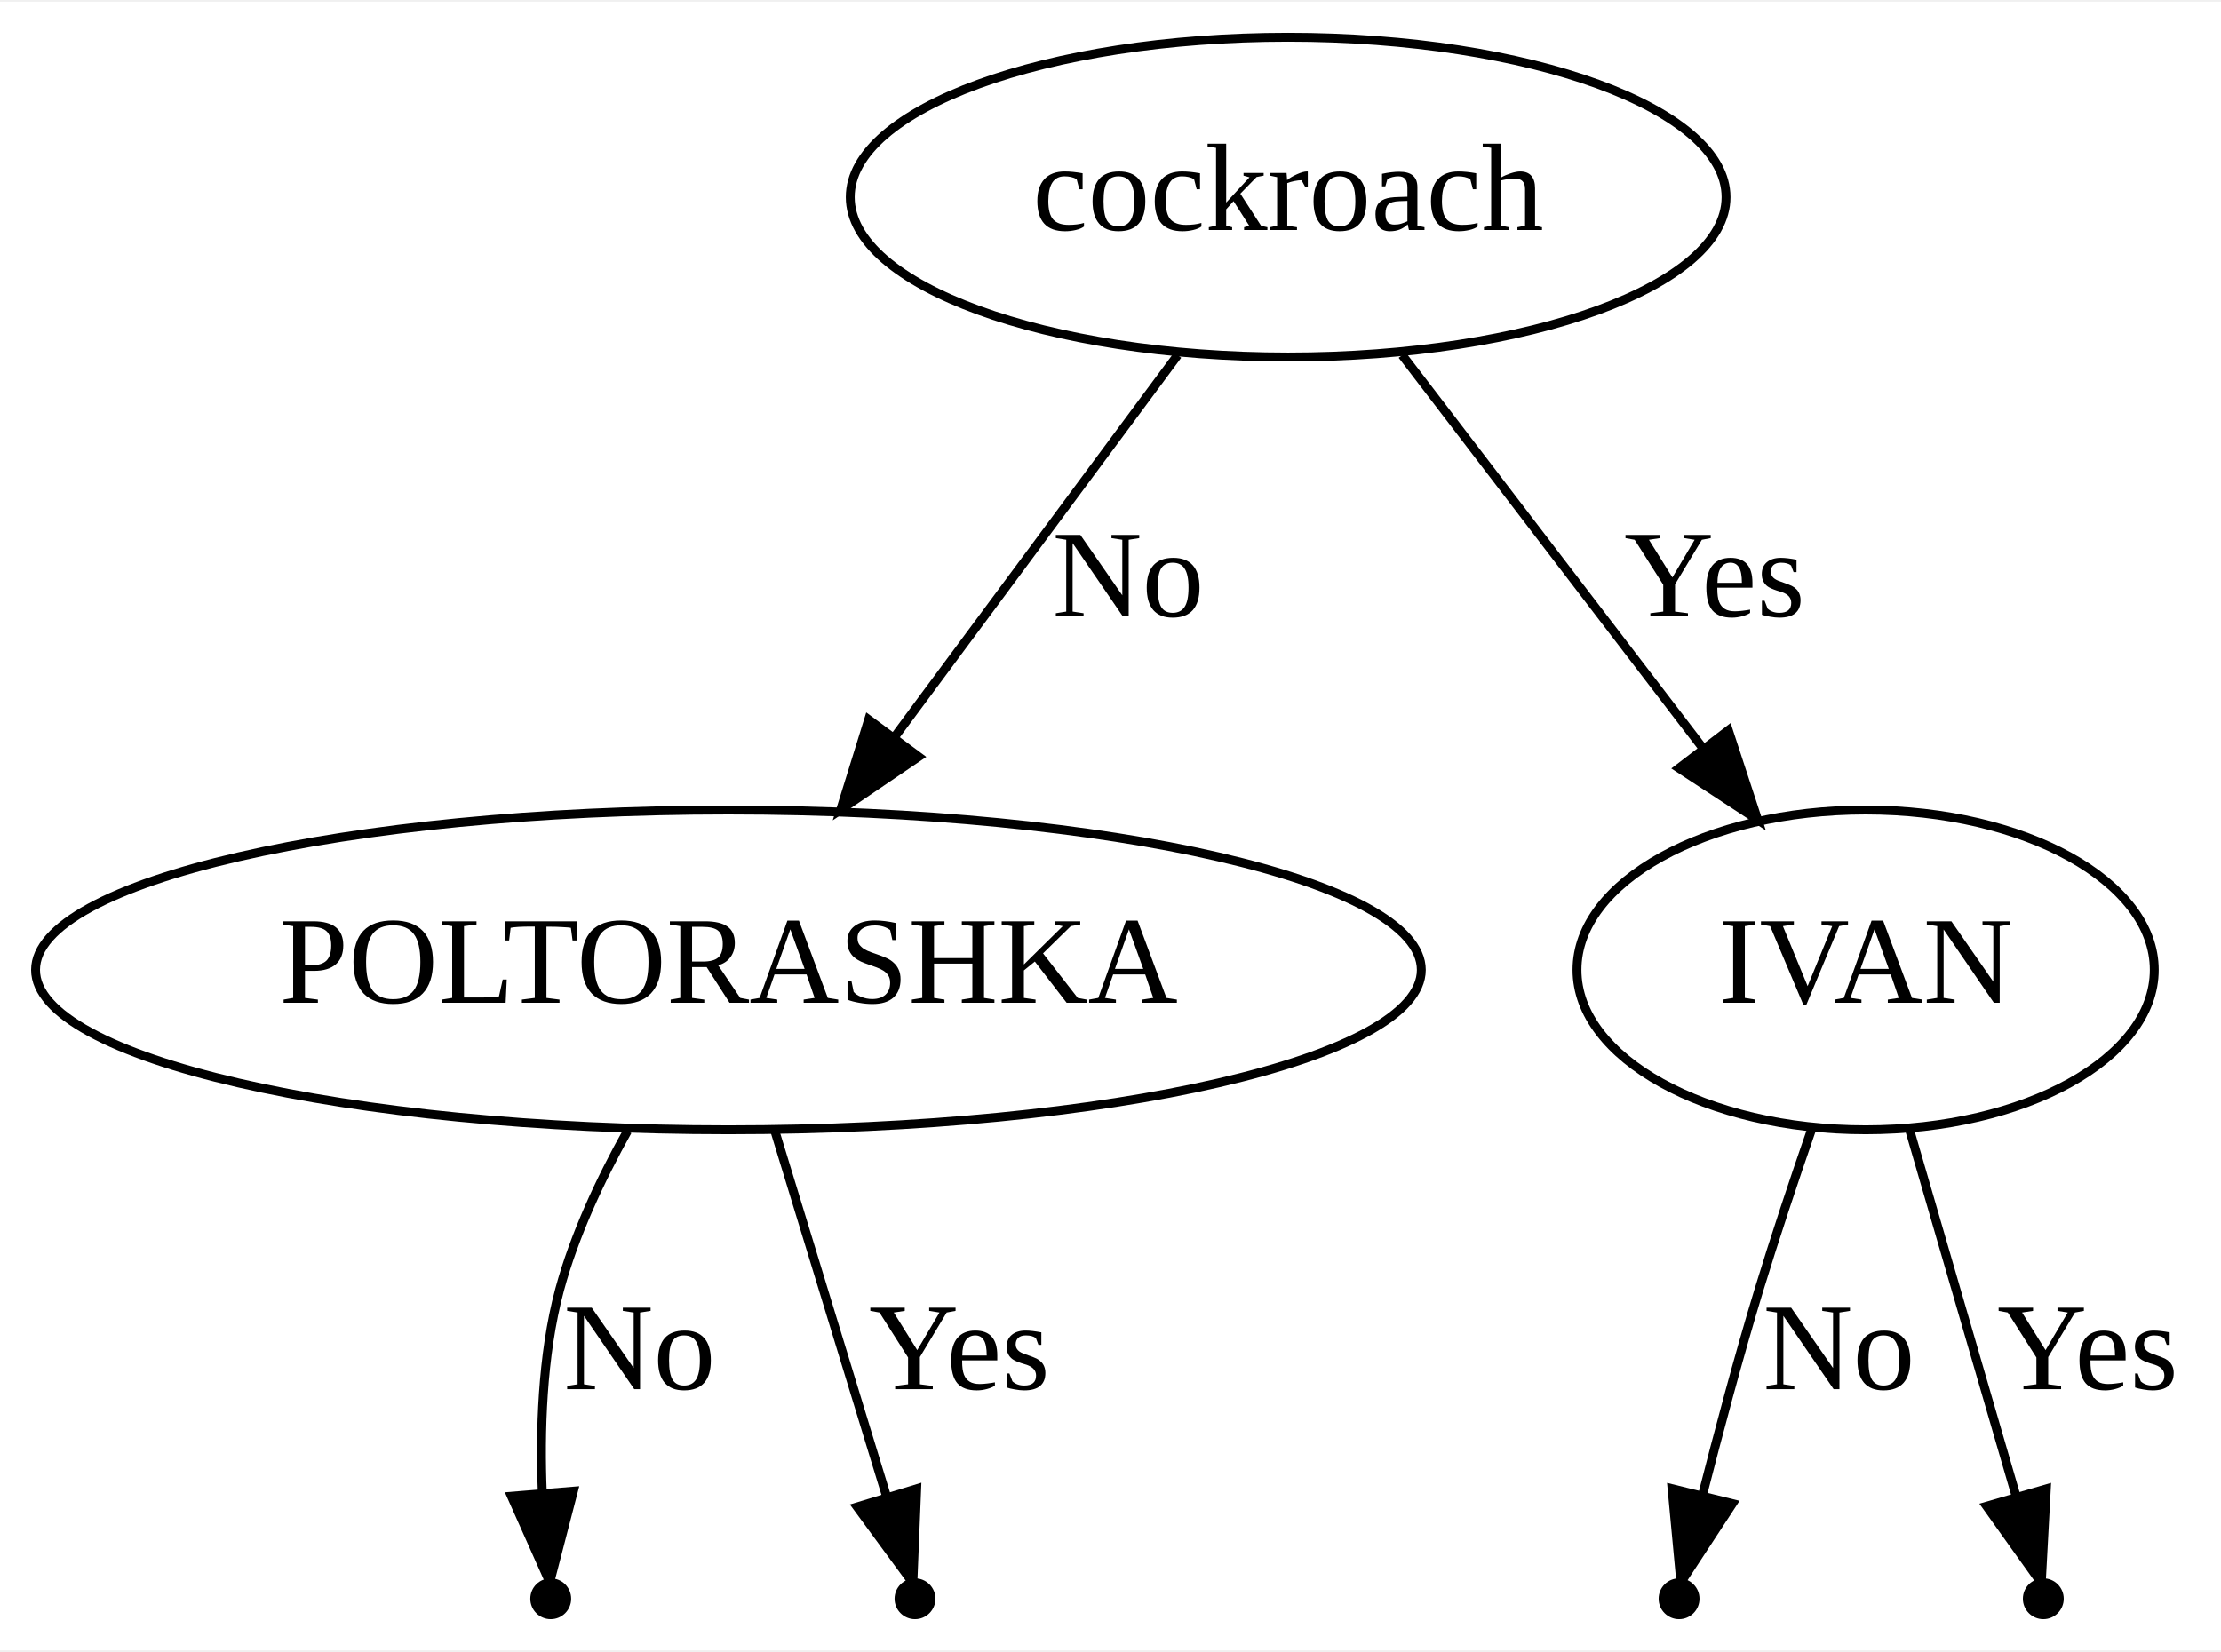
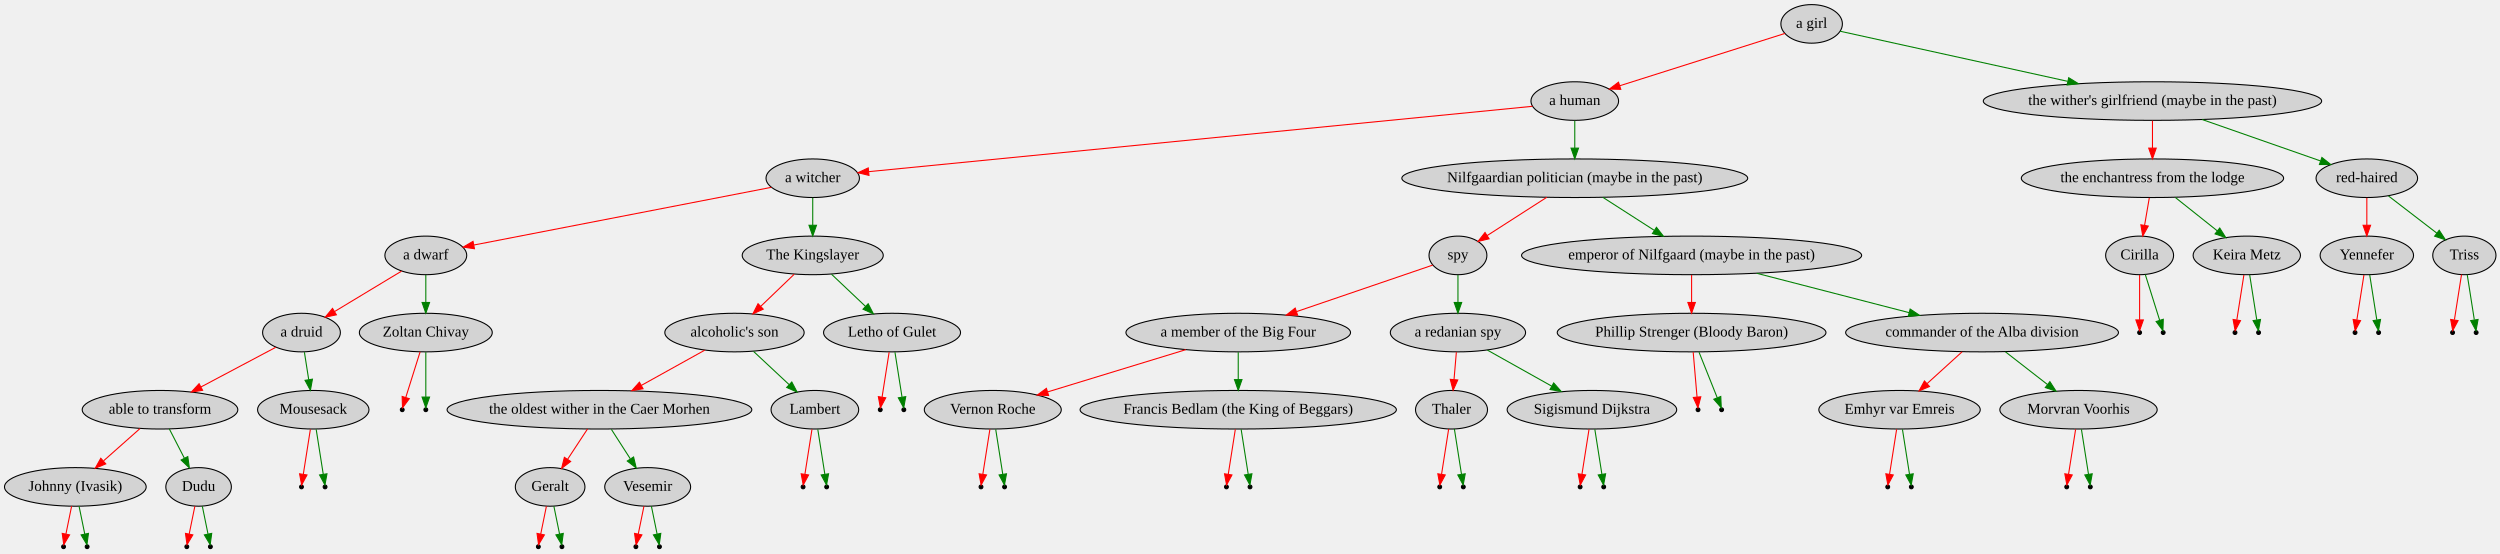
- <svg xmlns="http://www.w3.org/2000/svg" width="250pt" height="186pt" viewBox="0.00 0.00 249.99 185.60">
-   <g id="graph0" class="graph" transform="scale(1 1) rotate(0) translate(4 181.6)">
-     <polygon fill="white" stroke="none" points="-4,4 -4,-181.6 245.99,-181.6 245.99,4 -4,4" />
+ <svg xmlns="http://www.w3.org/2000/svg" width="1080pt" height="239pt" viewBox="0.00 0.00 1080.00 238.73">
+   <g id="graph0" class="graph" transform="scale(0.463014 0.463014) rotate(0) translate(4 511.6)">
+     <polygon fill="none" stroke="none" points="-4,4 -4,-511.6 2328.54,-511.6 2328.54,4 -4,4" />
    <g id="node1" class="node">
-       <ellipse fill="none" stroke="black" cx="140.99" cy="-159.6" rx="49.29" ry="18" />
-       <text text-anchor="middle" x="140.99" y="-155.9" font-family="Times New Roman,serif" font-size="14.00">cockroach</text>
+       <ellipse fill="lightgrey" stroke="black" cx="1686.29" cy="-489.6" rx="28.7" ry="18" />
+       <text text-anchor="middle" x="1686.29" y="-485.9" font-family="Times New Roman,serif" font-size="14.00">a girl</text>
    </g>
    <g id="node2" class="node">
-       <ellipse fill="none" stroke="black" cx="77.99" cy="-72.6" rx="77.99" ry="18" />
-       <text text-anchor="middle" x="77.99" y="-68.9" font-family="Times New Roman,serif" font-size="14.00">POLTORASHKA</text>
+       <ellipse fill="lightgrey" stroke="black" cx="1465.29" cy="-417.6" rx="40.89" ry="18" />
+       <text text-anchor="middle" x="1465.29" y="-413.9" font-family="Times New Roman,serif" font-size="14.00">a human</text>
    </g>
    <g id="edge1" class="edge">
-       <path fill="none" stroke="black" d="M128.55,-141.81C119.46,-129.55 106.98,-112.71 96.7,-98.84" />
-       <polygon fill="black" stroke="black" points="99.4,-96.6 90.63,-90.65 93.77,-100.77 99.4,-96.6" />
-       <text text-anchor="middle" x="122.99" y="-112.4" font-family="Times New Roman,serif" font-size="14.00">No</text>
+       <path fill="none" stroke="red" d="M1661.37,-480.71C1623.93,-468.85 1552.72,-446.29 1507.2,-431.87" />
+       <polygon fill="red" stroke="red" points="1508.21,-428.52 1497.62,-428.84 1506.09,-435.19 1508.21,-428.52" />
+     </g>
+     <g id="node61" class="node">
+       <ellipse fill="lightgrey" stroke="black" cx="2004.29" cy="-417.6" rx="157.87" ry="18" />
+       <text text-anchor="middle" x="2004.29" y="-413.9" font-family="Times New Roman,serif" font-size="14.00">the wither's girlfriend (maybe in the past)</text>
+     </g>
+     <g id="edge60" class="edge">
+       <path fill="none" stroke="green" d="M1712.86,-482.75C1759.03,-472.59 1855.77,-451.29 1925.13,-436.03" />
+       <polygon fill="green" stroke="green" points="1926.14,-439.39 1935.16,-433.82 1924.64,-432.55 1926.14,-439.39" />
+     </g>
+     <g id="node3" class="node">
+       <ellipse fill="lightgrey" stroke="black" cx="754.29" cy="-345.6" rx="43.59" ry="18" />
+       <text text-anchor="middle" x="754.29" y="-341.9" font-family="Times New Roman,serif" font-size="14.00">a witcher</text>
+     </g>
+     <g id="edge2" class="edge">
+       <path fill="none" stroke="red" d="M1425.8,-412.71C1305.37,-400.85 942.71,-365.15 806.64,-351.75" />
+       <polygon fill="red" stroke="red" points="806.77,-348.25 796.47,-350.75 806.08,-355.22 806.77,-348.25" />
+     </g>
+     <g id="node34" class="node">
+       <ellipse fill="lightgrey" stroke="black" cx="1465.29" cy="-345.6" rx="161.37" ry="18" />
+       <text text-anchor="middle" x="1465.29" y="-341.9" font-family="Times New Roman,serif" font-size="14.00">Nilfgaardian politician (maybe in the past)</text>
+     </g>
+     <g id="edge33" class="edge">
+       <path fill="none" stroke="green" d="M1465.29,-399.3C1465.29,-391.58 1465.29,-382.31 1465.29,-373.71" />
+       <polygon fill="green" stroke="green" points="1468.79,-373.7 1465.29,-363.7 1461.79,-373.7 1468.79,-373.7" />
+     </g>
+     <g id="node4" class="node">
+       <ellipse fill="lightgrey" stroke="black" cx="393.29" cy="-273.6" rx="38.19" ry="18" />
+       <text text-anchor="middle" x="393.29" y="-269.9" font-family="Times New Roman,serif" font-size="14.00">a dwarf</text>
+     </g>
+     <g id="edge3" class="edge">
+       <path fill="none" stroke="red" d="M715.66,-337.11C648.31,-324.05 509.76,-297.18 438.23,-283.31" />
+       <polygon fill="red" stroke="red" points="438.66,-279.83 428.18,-281.36 437.33,-286.7 438.66,-279.83" />
+     </g>
+     <g id="node19" class="node">
+       <ellipse fill="lightgrey" stroke="black" cx="754.29" cy="-273.6" rx="65.79" ry="18" />
+       <text text-anchor="middle" x="754.29" y="-269.9" font-family="Times New Roman,serif" font-size="14.00">The Kingslayer</text>
+     </g>
+     <g id="edge18" class="edge">
+       <path fill="none" stroke="green" d="M754.29,-327.3C754.29,-319.58 754.29,-310.31 754.29,-301.71" />
+       <polygon fill="green" stroke="green" points="757.79,-301.7 754.29,-291.7 750.79,-301.7 757.79,-301.7" />
    </g>
    <g id="node5" class="node">
-       <ellipse fill="none" stroke="black" cx="205.99" cy="-72.6" rx="32.49" ry="18" />
-       <text text-anchor="middle" x="205.99" y="-68.9" font-family="Times New Roman,serif" font-size="14.00">IVAN</text>
+       <ellipse fill="lightgrey" stroke="black" cx="277.29" cy="-201.6" rx="36.29" ry="18" />
+       <text text-anchor="middle" x="277.29" y="-197.9" font-family="Times New Roman,serif" font-size="14.00">a druid</text>
    </g>
    <g id="edge4" class="edge">
-       <path fill="none" stroke="black" d="M153.83,-141.81C163.46,-129.23 176.76,-111.83 187.52,-97.76" />
-       <polygon fill="black" stroke="black" points="190.54,-99.57 193.84,-89.5 184.98,-95.31 190.54,-99.57" />
-       <text text-anchor="middle" x="188.99" y="-112.4" font-family="Times New Roman,serif" font-size="14.00">Yes</text>
-     </g>
-     <g id="node3" class="node">
-       <ellipse fill="black" stroke="black" cx="57.99" cy="-1.8" rx="1.8" ry="1.8" />
-     </g>
-     <g id="edge2" class="edge">
-       <path fill="none" stroke="black" d="M66.63,-54.47C63.57,-48.99 60.65,-42.74 58.99,-36.6 56.99,-29.16 56.77,-20.47 57.04,-13.76" />
-       <polygon fill="black" stroke="black" points="60.54,-13.91 57.88,-3.66 53.57,-13.34 60.54,-13.91" />
-       <text text-anchor="middle" x="67.99" y="-25.4" font-family="Times New Roman,serif" font-size="14.00">No</text>
-     </g>
-     <g id="node4" class="node">
-       <ellipse fill="black" stroke="black" cx="98.99" cy="-1.8" rx="1.8" ry="1.8" />
-     </g>
-     <g id="edge3" class="edge">
-       <path fill="none" stroke="black" d="M83.18,-54.59C87.15,-41.61 92.48,-24.14 95.83,-13.18" />
-       <polygon fill="black" stroke="black" points="99.18,-14.18 98.75,-3.59 92.48,-12.14 99.18,-14.18" />
-       <text text-anchor="middle" x="103.99" y="-25.4" font-family="Times New Roman,serif" font-size="14.00">Yes</text>
+       <path fill="none" stroke="red" d="M370.65,-258.94C352.81,-248.17 327.76,-233.05 308.09,-221.19" />
+       <polygon fill="red" stroke="red" points="309.85,-218.16 299.48,-215.99 306.24,-224.15 309.85,-218.16" />
+     </g>
+     <g id="node16" class="node">
+       <ellipse fill="lightgrey" stroke="black" cx="393.29" cy="-201.6" rx="61.99" ry="18" />
+       <text text-anchor="middle" x="393.29" y="-197.9" font-family="Times New Roman,serif" font-size="14.00">Zoltan Chivay</text>
+     </g>
+     <g id="edge15" class="edge">
+       <path fill="none" stroke="green" d="M393.29,-255.3C393.29,-247.58 393.29,-238.31 393.29,-229.71" />
+       <polygon fill="green" stroke="green" points="396.79,-229.7 393.29,-219.7 389.79,-229.7 396.79,-229.7" />
    </g>
    <g id="node6" class="node">
-       <ellipse fill="black" stroke="black" cx="184.99" cy="-1.8" rx="1.8" ry="1.8" />
+       <ellipse fill="lightgrey" stroke="black" cx="145.29" cy="-129.6" rx="72.59" ry="18" />
+       <text text-anchor="middle" x="145.29" y="-125.9" font-family="Times New Roman,serif" font-size="14.00">able to transform</text>
    </g>
    <g id="edge5" class="edge">
-       <path fill="none" stroke="black" d="M199.89,-54.59C197.92,-48.9 195.79,-42.5 193.99,-36.6 191.64,-28.87 189.31,-20.05 187.6,-13.36" />
-       <polygon fill="black" stroke="black" points="191,-12.51 185.19,-3.64 184.2,-14.19 191,-12.51" />
-       <text text-anchor="middle" x="202.99" y="-25.4" font-family="Times New Roman,serif" font-size="14.00">No</text>
+       <path fill="none" stroke="red" d="M253.39,-187.92C233.93,-177.6 206.09,-162.84 183.54,-150.88" />
+       <polygon fill="red" stroke="red" points="185.03,-147.71 174.56,-146.12 181.75,-153.9 185.03,-147.71" />
+     </g>
+     <g id="node13" class="node">
+       <ellipse fill="lightgrey" stroke="black" cx="288.29" cy="-129.6" rx="51.99" ry="18" />
+       <text text-anchor="middle" x="288.29" y="-125.9" font-family="Times New Roman,serif" font-size="14.00">Mousesack</text>
+     </g>
+     <g id="edge12" class="edge">
+       <path fill="none" stroke="green" d="M280.01,-183.3C281.23,-175.58 282.68,-166.31 284.03,-157.71" />
+       <polygon fill="green" stroke="green" points="287.51,-158.13 285.61,-147.7 280.6,-157.04 287.51,-158.13" />
    </g>
    <g id="node7" class="node">
-       <ellipse fill="black" stroke="black" cx="225.99" cy="-1.8" rx="1.8" ry="1.8" />
+       <ellipse fill="lightgrey" stroke="black" cx="66.29" cy="-57.6" rx="66.09" ry="18" />
+       <text text-anchor="middle" x="66.29" y="-53.9" font-family="Times New Roman,serif" font-size="14.00">Johnny (Ivasik)</text>
    </g>
    <g id="edge6" class="edge">
-       <path fill="none" stroke="black" d="M210.94,-54.59C214.67,-41.76 219.68,-24.53 222.87,-13.55" />
-       <polygon fill="black" stroke="black" points="226.33,-14.17 225.76,-3.59 219.61,-12.22 226.33,-14.17" />
-       <text text-anchor="middle" x="230.99" y="-25.4" font-family="Times New Roman,serif" font-size="14.00">Yes</text>
+       <path fill="none" stroke="red" d="M126.57,-112.01C116.44,-103.03 103.75,-91.79 92.64,-81.94" />
+       <polygon fill="red" stroke="red" points="94.69,-79.08 84.88,-75.07 90.05,-84.32 94.69,-79.08" />
+     </g>
+     <g id="node10" class="node">
+       <ellipse fill="lightgrey" stroke="black" cx="181.29" cy="-57.6" rx="30.59" ry="18" />
+       <text text-anchor="middle" x="181.29" y="-53.9" font-family="Times New Roman,serif" font-size="14.00">Dudu</text>
+     </g>
+     <g id="edge9" class="edge">
+       <path fill="none" stroke="green" d="M154.01,-111.65C158.21,-103.49 163.34,-93.51 168.01,-84.42" />
+       <polygon fill="green" stroke="green" points="171.2,-85.88 172.66,-75.39 164.97,-82.68 171.2,-85.88" />
+     </g>
+     <g id="node8" class="node">
+       <ellipse fill="black" stroke="black" cx="55.29" cy="-1.8" rx="1.8" ry="1.8" />
+     </g>
+     <g id="edge7" class="edge">
+       <path fill="none" stroke="red" d="M62.81,-39.58C61.07,-31.07 59.02,-21.02 57.5,-13.58" />
+       <polygon fill="red" stroke="red" points="60.92,-12.83 55.49,-3.73 54.06,-14.23 60.92,-12.83" />
+     </g>
+     <g id="node9" class="node">
+       <ellipse fill="black" stroke="black" cx="77.29" cy="-1.8" rx="1.8" ry="1.8" />
+     </g>
+     <g id="edge8" class="edge">
+       <path fill="none" stroke="green" d="M69.77,-39.58C71.51,-31.07 73.57,-21.02 75.09,-13.58" />
+       <polygon fill="green" stroke="green" points="78.53,-14.23 77.1,-3.73 71.67,-12.83 78.53,-14.23" />
+     </g>
+     <g id="node11" class="node">
+       <ellipse fill="black" stroke="black" cx="170.29" cy="-1.8" rx="1.8" ry="1.8" />
+     </g>
+     <g id="edge10" class="edge">
+       <path fill="none" stroke="red" d="M177.81,-39.58C176.07,-31.07 174.02,-21.02 172.5,-13.58" />
+       <polygon fill="red" stroke="red" points="175.92,-12.83 170.49,-3.73 169.06,-14.23 175.92,-12.83" />
+     </g>
+     <g id="node12" class="node">
+       <ellipse fill="black" stroke="black" cx="192.29" cy="-1.8" rx="1.8" ry="1.8" />
+     </g>
+     <g id="edge11" class="edge">
+       <path fill="none" stroke="green" d="M184.77,-39.58C186.51,-31.07 188.57,-21.02 190.09,-13.58" />
+       <polygon fill="green" stroke="green" points="193.53,-14.23 192.1,-3.73 186.67,-12.83 193.53,-14.23" />
+     </g>
+     <g id="node14" class="node">
+       <ellipse fill="black" stroke="black" cx="277.29" cy="-57.6" rx="1.8" ry="1.8" />
+     </g>
+     <g id="edge13" class="edge">
+       <path fill="none" stroke="red" d="M285.58,-111.3C283.52,-98.23 280.77,-80.71 279.01,-69.53" />
+       <polygon fill="red" stroke="red" points="282.43,-68.74 277.42,-59.41 275.52,-69.83 282.43,-68.74" />
+     </g>
+     <g id="node15" class="node">
+       <ellipse fill="black" stroke="black" cx="299.29" cy="-57.6" rx="1.8" ry="1.8" />
+     </g>
+     <g id="edge14" class="edge">
+       <path fill="none" stroke="green" d="M291.01,-111.3C293.07,-98.23 295.82,-80.71 297.58,-69.53" />
+       <polygon fill="green" stroke="green" points="301.07,-69.83 299.17,-59.41 294.16,-68.74 301.07,-69.83" />
+     </g>
+     <g id="node17" class="node">
+       <ellipse fill="black" stroke="black" cx="371.29" cy="-129.6" rx="1.8" ry="1.8" />
+     </g>
+     <g id="edge16" class="edge">
+       <path fill="none" stroke="red" d="M387.97,-183.65C383.82,-170.45 378.19,-152.53 374.65,-141.27" />
+       <polygon fill="red" stroke="red" points="377.89,-139.91 371.55,-131.42 371.21,-142.01 377.89,-139.91" />
+     </g>
+     <g id="node18" class="node">
+       <ellipse fill="black" stroke="black" cx="393.29" cy="-129.6" rx="1.8" ry="1.8" />
+     </g>
+     <g id="edge17" class="edge">
+       <path fill="none" stroke="green" d="M393.29,-183.3C393.29,-170.23 393.29,-152.71 393.29,-141.53" />
+       <polygon fill="green" stroke="green" points="396.79,-141.41 393.29,-131.41 389.79,-141.41 396.79,-141.41" />
+     </g>
+     <g id="node20" class="node">
+       <ellipse fill="lightgrey" stroke="black" cx="681.29" cy="-201.6" rx="64.99" ry="18" />
+       <text text-anchor="middle" x="681.29" y="-197.9" font-family="Times New Roman,serif" font-size="14.00">alcoholic's son</text>
+     </g>
+     <g id="edge19" class="edge">
+       <path fill="none" stroke="red" d="M736.99,-256.01C727.72,-247.12 716.14,-236.01 705.94,-226.23" />
+       <polygon fill="red" stroke="red" points="708.11,-223.46 698.47,-219.07 703.27,-228.52 708.11,-223.46" />
+     </g>
+     <g id="node31" class="node">
+       <ellipse fill="lightgrey" stroke="black" cx="828.29" cy="-201.6" rx="63.89" ry="18" />
+       <text text-anchor="middle" x="828.29" y="-197.9" font-family="Times New Roman,serif" font-size="14.00">Letho of Gulet</text>
+     </g>
+     <g id="edge30" class="edge">
+       <path fill="none" stroke="green" d="M771.83,-256.01C781.32,-247.03 793.2,-235.79 803.62,-225.94" />
+       <polygon fill="green" stroke="green" points="806.02,-228.48 810.88,-219.07 801.21,-223.4 806.02,-228.48" />
+     </g>
+     <g id="node21" class="node">
+       <ellipse fill="lightgrey" stroke="black" cx="555.29" cy="-129.6" rx="142.17" ry="18" />
+       <text text-anchor="middle" x="555.29" y="-125.9" font-family="Times New Roman,serif" font-size="14.00">the oldest wither in the Caer Morhen</text>
+     </g>
+     <g id="edge20" class="edge">
+       <path fill="none" stroke="red" d="M653.64,-185.24C636.26,-175.58 613.56,-162.97 594.35,-152.3" />
+       <polygon fill="red" stroke="red" points="595.97,-149.19 585.53,-147.4 592.57,-155.31 595.97,-149.19" />
+     </g>
+     <g id="node28" class="node">
+       <ellipse fill="lightgrey" stroke="black" cx="756.29" cy="-129.6" rx="40.89" ry="18" />
+       <text text-anchor="middle" x="756.29" y="-125.9" font-family="Times New Roman,serif" font-size="14.00">Lambert</text>
+     </g>
+     <g id="edge27" class="edge">
+       <path fill="none" stroke="green" d="M699.07,-184.01C708.97,-174.77 721.43,-163.14 732.2,-153.09" />
+       <polygon fill="green" stroke="green" points="734.75,-155.49 739.68,-146.11 729.98,-150.38 734.75,-155.49" />
+     </g>
+     <g id="node22" class="node">
+       <ellipse fill="lightgrey" stroke="black" cx="509.29" cy="-57.6" rx="32.49" ry="18" />
+       <text text-anchor="middle" x="509.29" y="-53.9" font-family="Times New Roman,serif" font-size="14.00">Geralt</text>
+     </g>
+     <g id="edge21" class="edge">
+       <path fill="none" stroke="red" d="M544.16,-111.65C538.6,-103.19 531.76,-92.79 525.62,-83.44" />
+       <polygon fill="red" stroke="red" points="528.43,-81.34 520.01,-74.91 522.58,-85.19 528.43,-81.34" />
+     </g>
+     <g id="node25" class="node">
+       <ellipse fill="lightgrey" stroke="black" cx="600.29" cy="-57.6" rx="40.09" ry="18" />
+       <text text-anchor="middle" x="600.29" y="-53.9" font-family="Times New Roman,serif" font-size="14.00">Vesemir</text>
+     </g>
+     <g id="edge24" class="edge">
+       <path fill="none" stroke="green" d="M566.42,-111.3C571.73,-103.04 578.18,-92.99 584.03,-83.9" />
+       <polygon fill="green" stroke="green" points="587.14,-85.53 589.61,-75.22 581.26,-81.74 587.14,-85.53" />
+     </g>
+     <g id="node23" class="node">
+       <ellipse fill="black" stroke="black" cx="498.29" cy="-1.8" rx="1.8" ry="1.8" />
+     </g>
+     <g id="edge22" class="edge">
+       <path fill="none" stroke="red" d="M505.81,-39.58C504.07,-31.07 502.02,-21.02 500.5,-13.58" />
+       <polygon fill="red" stroke="red" points="503.92,-12.83 498.49,-3.73 497.06,-14.23 503.92,-12.83" />
+     </g>
+     <g id="node24" class="node">
+       <ellipse fill="black" stroke="black" cx="520.29" cy="-1.8" rx="1.8" ry="1.8" />
+     </g>
+     <g id="edge23" class="edge">
+       <path fill="none" stroke="green" d="M512.77,-39.58C514.51,-31.07 516.57,-21.02 518.09,-13.58" />
+       <polygon fill="green" stroke="green" points="521.53,-14.23 520.1,-3.73 514.67,-12.83 521.53,-14.23" />
+     </g>
+     <g id="node26" class="node">
+       <ellipse fill="black" stroke="black" cx="589.29" cy="-1.8" rx="1.8" ry="1.8" />
+     </g>
+     <g id="edge25" class="edge">
+       <path fill="none" stroke="red" d="M596.81,-39.58C595.07,-31.07 593.02,-21.02 591.5,-13.58" />
+       <polygon fill="red" stroke="red" points="594.92,-12.83 589.49,-3.73 588.06,-14.23 594.92,-12.83" />
+     </g>
+     <g id="node27" class="node">
+       <ellipse fill="black" stroke="black" cx="611.29" cy="-1.8" rx="1.8" ry="1.8" />
+     </g>
+     <g id="edge26" class="edge">
+       <path fill="none" stroke="green" d="M603.77,-39.58C605.51,-31.07 607.57,-21.02 609.09,-13.58" />
+       <polygon fill="green" stroke="green" points="612.53,-14.23 611.1,-3.73 605.67,-12.83 612.53,-14.23" />
+     </g>
+     <g id="node29" class="node">
+       <ellipse fill="black" stroke="black" cx="745.29" cy="-57.6" rx="1.8" ry="1.8" />
+     </g>
+     <g id="edge28" class="edge">
+       <path fill="none" stroke="red" d="M753.58,-111.3C751.52,-98.23 748.77,-80.71 747.01,-69.53" />
+       <polygon fill="red" stroke="red" points="750.43,-68.74 745.42,-59.41 743.52,-69.83 750.43,-68.74" />
+     </g>
+     <g id="node30" class="node">
+       <ellipse fill="black" stroke="black" cx="767.29" cy="-57.6" rx="1.8" ry="1.8" />
+     </g>
+     <g id="edge29" class="edge">
+       <path fill="none" stroke="green" d="M759.01,-111.3C761.07,-98.23 763.82,-80.71 765.58,-69.53" />
+       <polygon fill="green" stroke="green" points="769.07,-69.83 767.17,-59.41 762.16,-68.74 769.07,-69.83" />
+     </g>
+     <g id="node32" class="node">
+       <ellipse fill="black" stroke="black" cx="817.29" cy="-129.6" rx="1.8" ry="1.8" />
+     </g>
+     <g id="edge31" class="edge">
+       <path fill="none" stroke="red" d="M825.58,-183.3C823.52,-170.23 820.77,-152.71 819.01,-141.53" />
+       <polygon fill="red" stroke="red" points="822.43,-140.74 817.42,-131.41 815.52,-141.83 822.43,-140.74" />
+     </g>
+     <g id="node33" class="node">
+       <ellipse fill="black" stroke="black" cx="839.29" cy="-129.6" rx="1.8" ry="1.8" />
+     </g>
+     <g id="edge32" class="edge">
+       <path fill="none" stroke="green" d="M831.01,-183.3C833.07,-170.23 835.82,-152.71 837.58,-141.53" />
+       <polygon fill="green" stroke="green" points="841.07,-141.83 839.17,-131.41 834.16,-140.74 841.07,-141.83" />
+     </g>
+     <g id="node35" class="node">
+       <ellipse fill="lightgrey" stroke="black" cx="1356.29" cy="-273.6" rx="27" ry="18" />
+       <text text-anchor="middle" x="1356.29" y="-269.9" font-family="Times New Roman,serif" font-size="14.00">spy</text>
+     </g>
+     <g id="edge34" class="edge">
+       <path fill="none" stroke="red" d="M1439.19,-327.83C1422.35,-317.02 1400.49,-302.98 1383.44,-292.04" />
+       <polygon fill="red" stroke="red" points="1385.33,-289.09 1375.02,-286.63 1381.55,-294.98 1385.33,-289.09" />
+     </g>
+     <g id="node50" class="node">
+       <ellipse fill="lightgrey" stroke="black" cx="1574.29" cy="-273.6" rx="158.67" ry="18" />
+       <text text-anchor="middle" x="1574.29" y="-269.9" font-family="Times New Roman,serif" font-size="14.00">emperor of Nilfgaard (maybe in the past)</text>
+     </g>
+     <g id="edge49" class="edge">
+       <path fill="none" stroke="green" d="M1491.4,-327.83C1505.72,-318.64 1523.67,-307.11 1539.2,-297.14" />
+       <polygon fill="green" stroke="green" points="1541.5,-299.82 1548.02,-291.47 1537.72,-293.93 1541.5,-299.82" />
+     </g>
+     <g id="node36" class="node">
+       <ellipse fill="lightgrey" stroke="black" cx="1151.29" cy="-201.6" rx="104.78" ry="18" />
+       <text text-anchor="middle" x="1151.29" y="-197.9" font-family="Times New Roman,serif" font-size="14.00">a member of the Big Four</text>
+     </g>
+     <g id="edge35" class="edge">
+       <path fill="none" stroke="red" d="M1332.78,-264.57C1302.01,-254.06 1247.15,-235.33 1205.78,-221.2" />
+       <polygon fill="red" stroke="red" points="1206.7,-217.82 1196.11,-217.9 1204.44,-224.45 1206.7,-217.82" />
+     </g>
+     <g id="node43" class="node">
+       <ellipse fill="lightgrey" stroke="black" cx="1356.29" cy="-201.6" rx="63.09" ry="18" />
+       <text text-anchor="middle" x="1356.29" y="-197.9" font-family="Times New Roman,serif" font-size="14.00">a redanian spy</text>
+     </g>
+     <g id="edge42" class="edge">
+       <path fill="none" stroke="green" d="M1356.29,-255.3C1356.29,-247.58 1356.29,-238.31 1356.29,-229.71" />
+       <polygon fill="green" stroke="green" points="1359.79,-229.7 1356.29,-219.7 1352.79,-229.7 1359.79,-229.7" />
+     </g>
+     <g id="node37" class="node">
+       <ellipse fill="lightgrey" stroke="black" cx="922.29" cy="-129.6" rx="63.89" ry="18" />
+       <text text-anchor="middle" x="922.29" y="-125.9" font-family="Times New Roman,serif" font-size="14.00">Vernon Roche</text>
+     </g>
+     <g id="edge36" class="edge">
+       <path fill="none" stroke="red" d="M1102.45,-185.67C1064.59,-174.1 1012.26,-158.1 973.75,-146.33" />
+       <polygon fill="red" stroke="red" points="974.36,-142.86 963.78,-143.28 972.32,-149.55 974.36,-142.86" />
+     </g>
+     <g id="node40" class="node">
+       <ellipse fill="lightgrey" stroke="black" cx="1151.29" cy="-129.6" rx="147.57" ry="18" />
+       <text text-anchor="middle" x="1151.29" y="-125.9" font-family="Times New Roman,serif" font-size="14.00">Francis Bedlam (the King of Beggars)</text>
+     </g>
+     <g id="edge39" class="edge">
+       <path fill="none" stroke="green" d="M1151.29,-183.3C1151.29,-175.58 1151.29,-166.31 1151.29,-157.71" />
+       <polygon fill="green" stroke="green" points="1154.79,-157.7 1151.29,-147.7 1147.79,-157.7 1154.79,-157.7" />
+     </g>
+     <g id="node38" class="node">
+       <ellipse fill="black" stroke="black" cx="911.29" cy="-57.6" rx="1.8" ry="1.8" />
+     </g>
+     <g id="edge37" class="edge">
+       <path fill="none" stroke="red" d="M919.58,-111.3C917.52,-98.23 914.77,-80.71 913.01,-69.53" />
+       <polygon fill="red" stroke="red" points="916.43,-68.74 911.42,-59.41 909.52,-69.83 916.43,-68.74" />
+     </g>
+     <g id="node39" class="node">
+       <ellipse fill="black" stroke="black" cx="933.29" cy="-57.6" rx="1.8" ry="1.8" />
+     </g>
+     <g id="edge38" class="edge">
+       <path fill="none" stroke="green" d="M925.01,-111.3C927.07,-98.23 929.82,-80.71 931.58,-69.53" />
+       <polygon fill="green" stroke="green" points="935.07,-69.83 933.17,-59.41 928.16,-68.74 935.07,-69.83" />
+     </g>
+     <g id="node41" class="node">
+       <ellipse fill="black" stroke="black" cx="1140.29" cy="-57.6" rx="1.8" ry="1.8" />
+     </g>
+     <g id="edge40" class="edge">
+       <path fill="none" stroke="red" d="M1148.58,-111.3C1146.52,-98.23 1143.77,-80.71 1142.01,-69.53" />
+       <polygon fill="red" stroke="red" points="1145.43,-68.74 1140.42,-59.41 1138.52,-69.83 1145.43,-68.74" />
+     </g>
+     <g id="node42" class="node">
+       <ellipse fill="black" stroke="black" cx="1162.29" cy="-57.6" rx="1.8" ry="1.8" />
+     </g>
+     <g id="edge41" class="edge">
+       <path fill="none" stroke="green" d="M1154.01,-111.3C1156.07,-98.23 1158.82,-80.71 1160.58,-69.53" />
+       <polygon fill="green" stroke="green" points="1164.07,-69.83 1162.17,-59.41 1157.16,-68.74 1164.07,-69.83" />
+     </g>
+     <g id="node44" class="node">
+       <ellipse fill="lightgrey" stroke="black" cx="1350.29" cy="-129.6" rx="33.6" ry="18" />
+       <text text-anchor="middle" x="1350.29" y="-125.9" font-family="Times New Roman,serif" font-size="14.00">Thaler</text>
+     </g>
+     <g id="edge43" class="edge">
+       <path fill="none" stroke="red" d="M1354.81,-183.3C1354.15,-175.58 1353.36,-166.31 1352.62,-157.71" />
+       <polygon fill="red" stroke="red" points="1356.1,-157.37 1351.76,-147.7 1349.13,-157.97 1356.1,-157.37" />
+     </g>
+     <g id="node47" class="node">
+       <ellipse fill="lightgrey" stroke="black" cx="1481.29" cy="-129.6" rx="79.09" ry="18" />
+       <text text-anchor="middle" x="1481.29" y="-125.9" font-family="Times New Roman,serif" font-size="14.00">Sigismund Dijkstra</text>
+     </g>
+     <g id="edge46" class="edge">
+       <path fill="none" stroke="green" d="M1383.73,-185.24C1401.35,-175.37 1424.46,-162.43 1443.77,-151.61" />
+       <polygon fill="green" stroke="green" points="1445.61,-154.6 1452.62,-146.66 1442.19,-148.49 1445.61,-154.6" />
+     </g>
+     <g id="node45" class="node">
+       <ellipse fill="black" stroke="black" cx="1339.29" cy="-57.6" rx="1.8" ry="1.8" />
+     </g>
+     <g id="edge44" class="edge">
+       <path fill="none" stroke="red" d="M1347.63,-111.65C1345.58,-98.6 1342.8,-80.93 1341.03,-69.65" />
+       <polygon fill="red" stroke="red" points="1344.43,-68.75 1339.42,-59.42 1337.52,-69.84 1344.43,-68.75" />
+     </g>
+     <g id="node46" class="node">
+       <ellipse fill="black" stroke="black" cx="1361.29" cy="-57.6" rx="1.8" ry="1.8" />
+     </g>
+     <g id="edge45" class="edge">
+       <path fill="none" stroke="green" d="M1352.96,-111.65C1355.01,-98.6 1357.78,-80.93 1359.56,-69.65" />
+       <polygon fill="green" stroke="green" points="1363.07,-69.84 1361.17,-59.42 1356.16,-68.75 1363.07,-69.84" />
+     </g>
+     <g id="node48" class="node">
+       <ellipse fill="black" stroke="black" cx="1470.29" cy="-57.6" rx="1.8" ry="1.8" />
+     </g>
+     <g id="edge47" class="edge">
+       <path fill="none" stroke="red" d="M1478.58,-111.3C1476.52,-98.23 1473.77,-80.71 1472.01,-69.53" />
+       <polygon fill="red" stroke="red" points="1475.43,-68.74 1470.42,-59.41 1468.52,-69.83 1475.43,-68.74" />
+     </g>
+     <g id="node49" class="node">
+       <ellipse fill="black" stroke="black" cx="1492.29" cy="-57.6" rx="1.8" ry="1.8" />
+     </g>
+     <g id="edge48" class="edge">
+       <path fill="none" stroke="green" d="M1484.01,-111.3C1486.07,-98.23 1488.82,-80.71 1490.58,-69.53" />
+       <polygon fill="green" stroke="green" points="1494.07,-69.83 1492.17,-59.41 1487.16,-68.74 1494.07,-69.83" />
+     </g>
+     <g id="node51" class="node">
+       <ellipse fill="lightgrey" stroke="black" cx="1574.29" cy="-201.6" rx="125.38" ry="18" />
+       <text text-anchor="middle" x="1574.29" y="-197.9" font-family="Times New Roman,serif" font-size="14.00">Phillip Strenger (Bloody Baron)</text>
+     </g>
+     <g id="edge50" class="edge">
+       <path fill="none" stroke="red" d="M1574.29,-255.3C1574.29,-247.58 1574.29,-238.31 1574.29,-229.71" />
+       <polygon fill="red" stroke="red" points="1577.79,-229.7 1574.29,-219.7 1570.79,-229.7 1577.79,-229.7" />
+     </g>
+     <g id="node54" class="node">
+       <ellipse fill="lightgrey" stroke="black" cx="1845.29" cy="-201.6" rx="127.28" ry="18" />
+       <text text-anchor="middle" x="1845.29" y="-197.9" font-family="Times New Roman,serif" font-size="14.00">commander of the Alba division</text>
+     </g>
+     <g id="edge53" class="edge">
+       <path fill="none" stroke="green" d="M1635.11,-256.89C1677.33,-245.99 1733.62,-231.45 1777.32,-220.16" />
+       <polygon fill="green" stroke="green" points="1778.2,-223.55 1787,-217.66 1776.45,-216.77 1778.2,-223.55" />
+     </g>
+     <g id="node52" class="node">
+       <ellipse fill="black" stroke="black" cx="1580.29" cy="-129.6" rx="1.8" ry="1.8" />
+     </g>
+     <g id="edge51" class="edge">
+       <path fill="none" stroke="red" d="M1575.78,-183.3C1576.9,-170.23 1578.4,-152.71 1579.36,-141.53" />
+       <polygon fill="red" stroke="red" points="1582.86,-141.67 1580.22,-131.41 1575.88,-141.07 1582.86,-141.67" />
+     </g>
+     <g id="node53" class="node">
+       <ellipse fill="black" stroke="black" cx="1602.29" cy="-129.6" rx="1.8" ry="1.8" />
+     </g>
+     <g id="edge52" class="edge">
+       <path fill="none" stroke="green" d="M1581.22,-183.3C1586.56,-169.94 1593.77,-151.92 1598.22,-140.79" />
+       <polygon fill="green" stroke="green" points="1601.51,-141.99 1601.97,-131.41 1595.01,-139.39 1601.51,-141.99" />
+     </g>
+     <g id="node55" class="node">
+       <ellipse fill="lightgrey" stroke="black" cx="1768.29" cy="-129.6" rx="75.29" ry="18" />
+       <text text-anchor="middle" x="1768.29" y="-125.9" font-family="Times New Roman,serif" font-size="14.00">Emhyr var Emreis</text>
+     </g>
+     <g id="edge54" class="edge">
+       <path fill="none" stroke="red" d="M1826.65,-183.65C1816.84,-174.73 1804.66,-163.66 1793.96,-153.94" />
+       <polygon fill="red" stroke="red" points="1796.25,-151.28 1786.5,-147.15 1791.54,-156.46 1796.25,-151.28" />
+     </g>
+     <g id="node58" class="node">
+       <ellipse fill="lightgrey" stroke="black" cx="1935.29" cy="-129.6" rx="73.39" ry="18" />
+       <text text-anchor="middle" x="1935.29" y="-125.9" font-family="Times New Roman,serif" font-size="14.00">Morvran Voorhis</text>
+     </g>
+     <g id="edge57" class="edge">
+       <path fill="none" stroke="green" d="M1867.08,-183.65C1878.86,-174.49 1893.56,-163.06 1906.29,-153.16" />
+       <polygon fill="green" stroke="green" points="1908.58,-155.81 1914.33,-146.91 1904.29,-150.28 1908.58,-155.81" />
+     </g>
+     <g id="node56" class="node">
+       <ellipse fill="black" stroke="black" cx="1757.29" cy="-57.6" rx="1.8" ry="1.8" />
+     </g>
+     <g id="edge55" class="edge">
+       <path fill="none" stroke="red" d="M1765.58,-111.3C1763.52,-98.23 1760.77,-80.71 1759.01,-69.53" />
+       <polygon fill="red" stroke="red" points="1762.43,-68.74 1757.42,-59.41 1755.52,-69.83 1762.43,-68.74" />
+     </g>
+     <g id="node57" class="node">
+       <ellipse fill="black" stroke="black" cx="1779.29" cy="-57.6" rx="1.8" ry="1.8" />
+     </g>
+     <g id="edge56" class="edge">
+       <path fill="none" stroke="green" d="M1771.01,-111.3C1773.07,-98.23 1775.82,-80.71 1777.58,-69.53" />
+       <polygon fill="green" stroke="green" points="1781.07,-69.83 1779.17,-59.41 1774.16,-68.74 1781.07,-69.83" />
+     </g>
+     <g id="node59" class="node">
+       <ellipse fill="black" stroke="black" cx="1924.29" cy="-57.6" rx="1.8" ry="1.8" />
+     </g>
+     <g id="edge58" class="edge">
+       <path fill="none" stroke="red" d="M1932.58,-111.3C1930.52,-98.23 1927.77,-80.71 1926.01,-69.53" />
+       <polygon fill="red" stroke="red" points="1929.43,-68.74 1924.42,-59.41 1922.52,-69.83 1929.43,-68.74" />
+     </g>
+     <g id="node60" class="node">
+       <ellipse fill="black" stroke="black" cx="1946.29" cy="-57.6" rx="1.8" ry="1.8" />
+     </g>
+     <g id="edge59" class="edge">
+       <path fill="none" stroke="green" d="M1938.01,-111.3C1940.07,-98.23 1942.82,-80.71 1944.58,-69.53" />
+       <polygon fill="green" stroke="green" points="1948.07,-69.83 1946.17,-59.41 1941.16,-68.74 1948.07,-69.83" />
+     </g>
+     <g id="node62" class="node">
+       <ellipse fill="lightgrey" stroke="black" cx="2004.29" cy="-345.6" rx="122.38" ry="18" />
+       <text text-anchor="middle" x="2004.29" y="-341.9" font-family="Times New Roman,serif" font-size="14.00">the enchantress from the lodge</text>
+     </g>
+     <g id="edge61" class="edge">
+       <path fill="none" stroke="red" d="M2004.29,-399.3C2004.29,-391.58 2004.29,-382.31 2004.29,-373.71" />
+       <polygon fill="red" stroke="red" points="2007.79,-373.7 2004.29,-363.7 2000.79,-373.7 2007.79,-373.7" />
+     </g>
+     <g id="node69" class="node">
+       <ellipse fill="lightgrey" stroke="black" cx="2204.29" cy="-345.6" rx="47.39" ry="18" />
+       <text text-anchor="middle" x="2204.29" y="-341.9" font-family="Times New Roman,serif" font-size="14.00">red-haired</text>
+     </g>
+     <g id="edge68" class="edge">
+       <path fill="none" stroke="green" d="M2050.68,-400.36C2083.94,-388.73 2128.42,-373.16 2160.96,-361.77" />
+       <polygon fill="green" stroke="green" points="2162.37,-364.98 2170.65,-358.38 2160.05,-358.38 2162.37,-364.98" />
+     </g>
+     <g id="node63" class="node">
+       <ellipse fill="lightgrey" stroke="black" cx="1992.29" cy="-273.6" rx="31.7" ry="18" />
+       <text text-anchor="middle" x="1992.29" y="-269.9" font-family="Times New Roman,serif" font-size="14.00">Cirilla</text>
+     </g>
+     <g id="edge62" class="edge">
+       <path fill="none" stroke="red" d="M2001.33,-327.3C2000.01,-319.58 1998.42,-310.31 1996.94,-301.71" />
+       <polygon fill="red" stroke="red" points="2000.37,-300.97 1995.23,-291.7 1993.47,-302.15 2000.37,-300.97" />
+     </g>
+     <g id="node66" class="node">
+       <ellipse fill="lightgrey" stroke="black" cx="2092.29" cy="-273.6" rx="50.09" ry="18" />
+       <text text-anchor="middle" x="2092.29" y="-269.9" font-family="Times New Roman,serif" font-size="14.00">Keira Metz</text>
+     </g>
+     <g id="edge65" class="edge">
+       <path fill="none" stroke="green" d="M2025.6,-327.65C2037.36,-318.29 2052.11,-306.56 2064.75,-296.51" />
+       <polygon fill="green" stroke="green" points="2067.05,-299.16 2072.69,-290.19 2062.69,-293.68 2067.05,-299.16" />
+     </g>
+     <g id="node64" class="node">
+       <ellipse fill="black" stroke="black" cx="1992.29" cy="-201.6" rx="1.8" ry="1.8" />
+     </g>
+     <g id="edge63" class="edge">
+       <path fill="none" stroke="red" d="M1992.29,-255.3C1992.29,-242.23 1992.29,-224.71 1992.29,-213.53" />
+       <polygon fill="red" stroke="red" points="1995.79,-213.41 1992.29,-203.41 1988.79,-213.41 1995.79,-213.41" />
+     </g>
+     <g id="node65" class="node">
+       <ellipse fill="black" stroke="black" cx="2014.29" cy="-201.6" rx="1.8" ry="1.8" />
+     </g>
+     <g id="edge64" class="edge">
+       <path fill="none" stroke="green" d="M1997.62,-255.65C2001.77,-242.45 2007.4,-224.53 2010.94,-213.27" />
+       <polygon fill="green" stroke="green" points="2014.38,-214.01 2014.04,-203.42 2007.7,-211.91 2014.38,-214.01" />
+     </g>
+     <g id="node67" class="node">
+       <ellipse fill="black" stroke="black" cx="2081.29" cy="-201.6" rx="1.8" ry="1.8" />
+     </g>
+     <g id="edge66" class="edge">
+       <path fill="none" stroke="red" d="M2089.58,-255.3C2087.52,-242.23 2084.77,-224.71 2083.01,-213.53" />
+       <polygon fill="red" stroke="red" points="2086.43,-212.74 2081.42,-203.41 2079.52,-213.83 2086.43,-212.74" />
+     </g>
+     <g id="node68" class="node">
+       <ellipse fill="black" stroke="black" cx="2103.29" cy="-201.6" rx="1.8" ry="1.8" />
+     </g>
+     <g id="edge67" class="edge">
+       <path fill="none" stroke="green" d="M2095.01,-255.3C2097.07,-242.23 2099.82,-224.71 2101.58,-213.53" />
+       <polygon fill="green" stroke="green" points="2105.07,-213.83 2103.17,-203.41 2098.16,-212.74 2105.07,-213.83" />
+     </g>
+     <g id="node70" class="node">
+       <ellipse fill="lightgrey" stroke="black" cx="2204.29" cy="-273.6" rx="43.59" ry="18" />
+       <text text-anchor="middle" x="2204.29" y="-269.9" font-family="Times New Roman,serif" font-size="14.00">Yennefer</text>
+     </g>
+     <g id="edge69" class="edge">
+       <path fill="none" stroke="red" d="M2204.29,-327.3C2204.29,-319.58 2204.29,-310.31 2204.29,-301.71" />
+       <polygon fill="red" stroke="red" points="2207.79,-301.7 2204.29,-291.7 2200.79,-301.7 2207.79,-301.7" />
+     </g>
+     <g id="node73" class="node">
+       <ellipse fill="lightgrey" stroke="black" cx="2295.29" cy="-273.6" rx="29.5" ry="18" />
+       <text text-anchor="middle" x="2295.29" y="-269.9" font-family="Times New Roman,serif" font-size="14.00">Triss</text>
+     </g>
+     <g id="edge72" class="edge">
+       <path fill="none" stroke="green" d="M2224.49,-329.06C2237.8,-318.83 2255.34,-305.34 2269.63,-294.34" />
+       <polygon fill="green" stroke="green" points="2271.82,-297.07 2277.61,-288.2 2267.55,-291.52 2271.82,-297.07" />
+     </g>
+     <g id="node71" class="node">
+       <ellipse fill="black" stroke="black" cx="2193.29" cy="-201.6" rx="1.8" ry="1.8" />
+     </g>
+     <g id="edge70" class="edge">
+       <path fill="none" stroke="red" d="M2201.58,-255.3C2199.52,-242.23 2196.77,-224.71 2195.01,-213.53" />
+       <polygon fill="red" stroke="red" points="2198.43,-212.74 2193.42,-203.41 2191.52,-213.83 2198.43,-212.74" />
+     </g>
+     <g id="node72" class="node">
+       <ellipse fill="black" stroke="black" cx="2215.29" cy="-201.6" rx="1.8" ry="1.8" />
+     </g>
+     <g id="edge71" class="edge">
+       <path fill="none" stroke="green" d="M2207.01,-255.3C2209.07,-242.23 2211.82,-224.71 2213.58,-213.53" />
+       <polygon fill="green" stroke="green" points="2217.07,-213.83 2215.17,-203.41 2210.16,-212.74 2217.07,-213.83" />
+     </g>
+     <g id="node74" class="node">
+       <ellipse fill="black" stroke="black" cx="2284.29" cy="-201.6" rx="1.8" ry="1.8" />
+     </g>
+     <g id="edge73" class="edge">
+       <path fill="none" stroke="red" d="M2292.63,-255.65C2290.58,-242.6 2287.8,-224.93 2286.03,-213.65" />
+       <polygon fill="red" stroke="red" points="2289.43,-212.75 2284.42,-203.42 2282.52,-213.84 2289.43,-212.75" />
+     </g>
+     <g id="node75" class="node">
+       <ellipse fill="black" stroke="black" cx="2306.29" cy="-201.6" rx="1.8" ry="1.8" />
+     </g>
+     <g id="edge74" class="edge">
+       <path fill="none" stroke="green" d="M2297.96,-255.65C2300.01,-242.6 2302.78,-224.93 2304.56,-213.65" />
+       <polygon fill="green" stroke="green" points="2308.07,-213.84 2306.17,-203.42 2301.16,-212.75 2308.07,-213.84" />
    </g>
  </g>
</svg>
